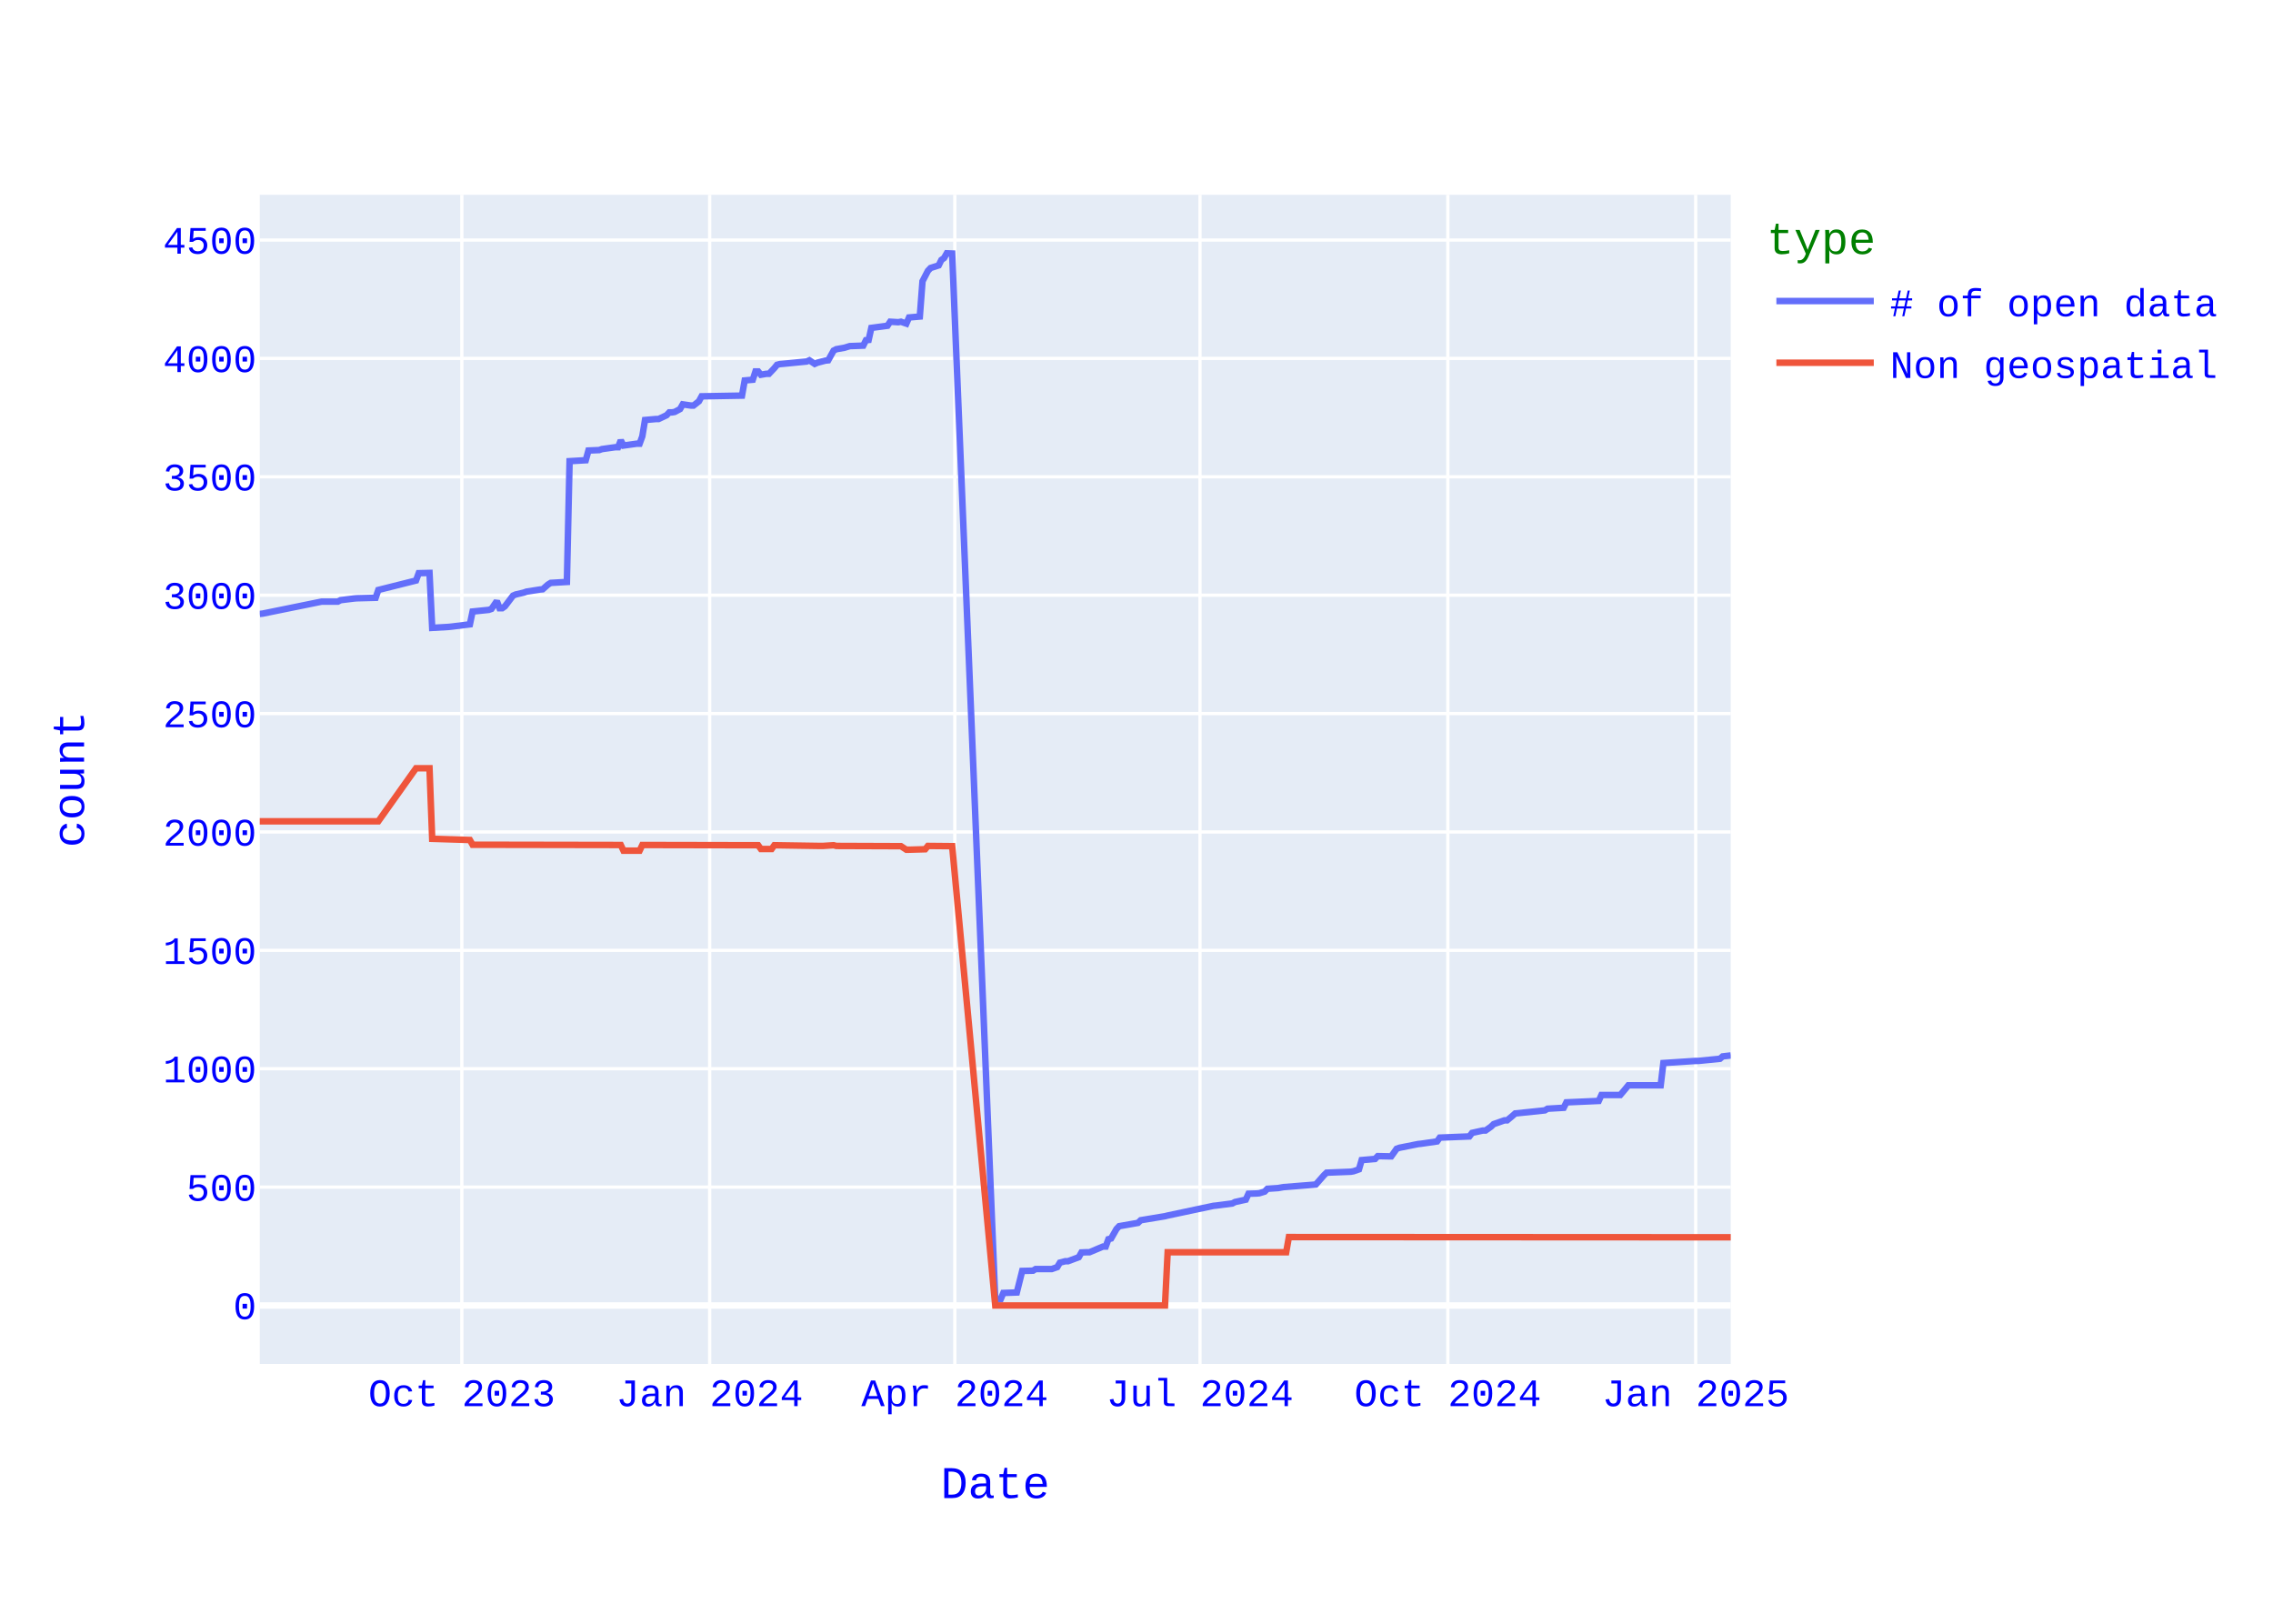
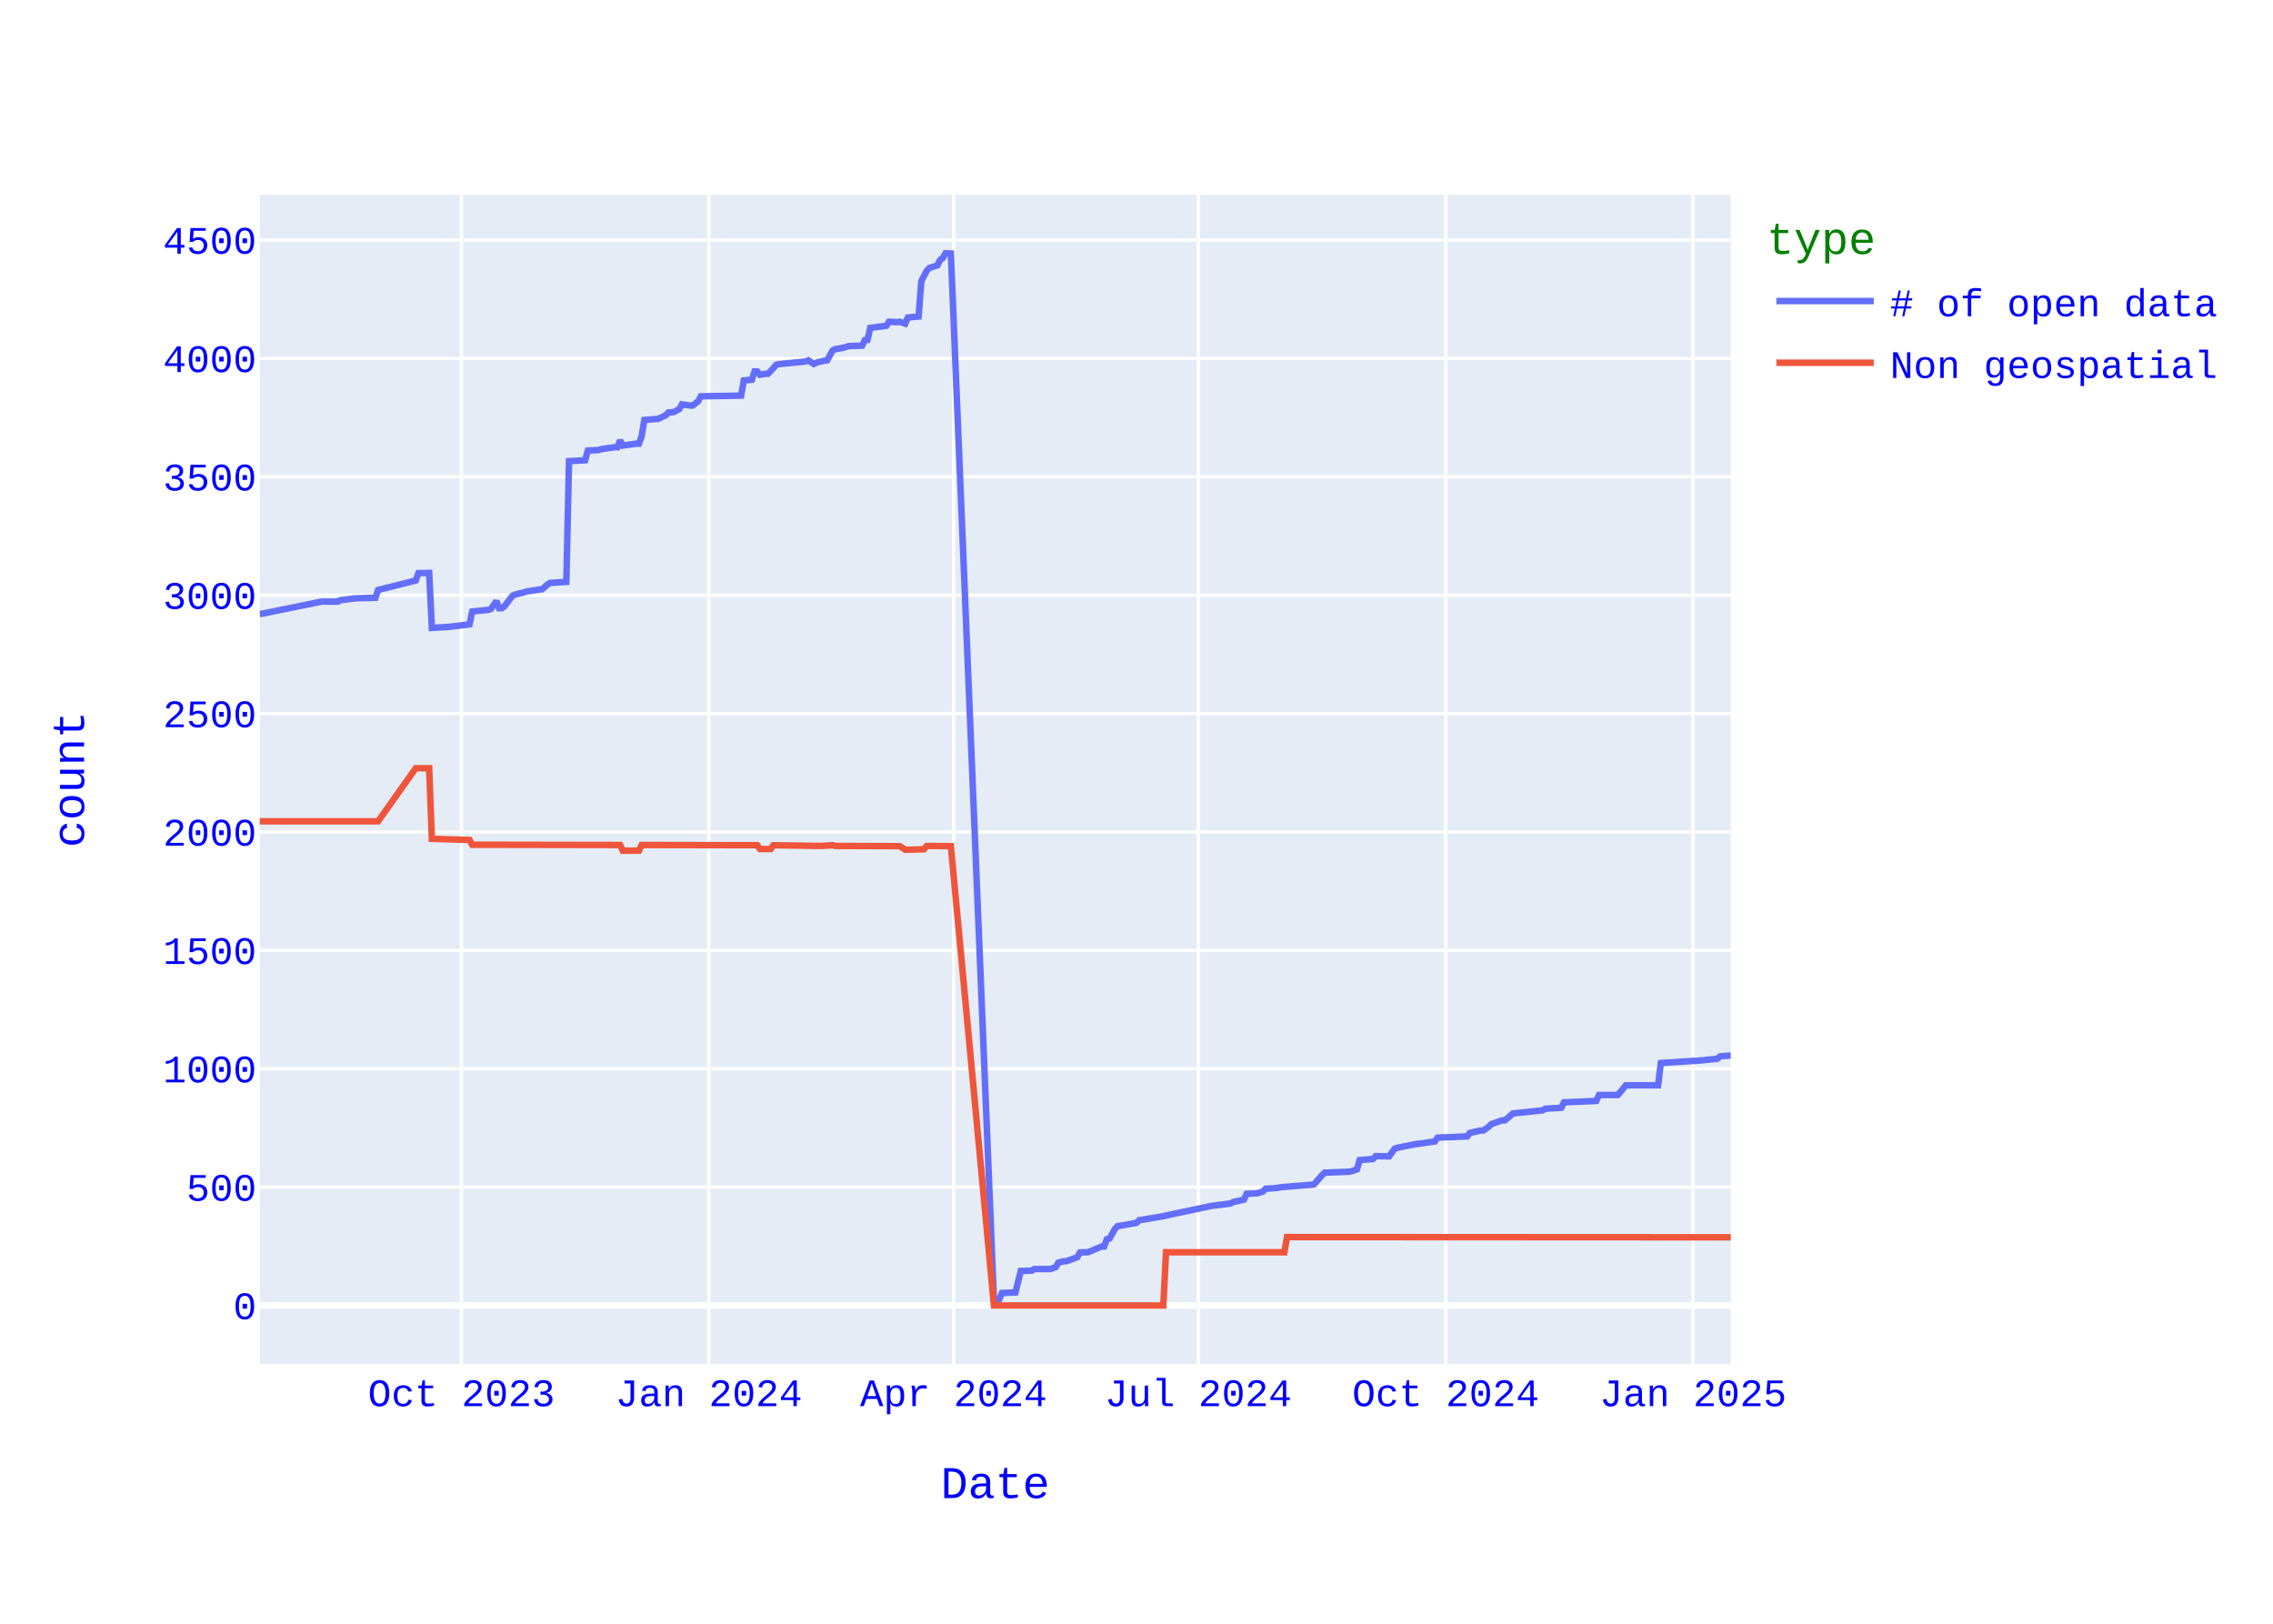
<svg xmlns="http://www.w3.org/2000/svg" class="main-svg" width="700" height="500" style="" viewBox="0 0 700 500">
  <rect x="0" y="0" width="700" height="500" style="fill: rgb(255, 255, 255); fill-opacity: 1;" />
-   <defs id="defs-a40880">
+   <defs id="defs-77ed26">
    <g class="clips">
-       <clipPath id="clipa40880xyplot" class="plotclip">
+       <clipPath id="clip77ed26xyplot" class="plotclip">
        <rect width="453" height="360" />
      </clipPath>
-       <clipPath class="axesclip" id="clipa40880x">
+       <clipPath class="axesclip" id="clip77ed26x">
        <rect x="80" y="0" width="453" height="500" />
      </clipPath>
-       <clipPath class="axesclip" id="clipa40880y">
+       <clipPath class="axesclip" id="clip77ed26y">
        <rect x="0" y="60" width="700" height="360" />
      </clipPath>
-       <clipPath class="axesclip" id="clipa40880xy">
+       <clipPath class="axesclip" id="clip77ed26xy">
        <rect x="80" y="60" width="453" height="360" />
      </clipPath>
    </g>
    <g class="gradients" />
    <g class="patterns" />
  </defs>
  <g class="bglayer">
    <rect class="bg" x="80" y="60" width="453" height="360" style="fill: rgb(229, 236, 246); fill-opacity: 1; stroke-width: 0;" />
  </g>
  <g class="layer-below">
    <g class="imagelayer" />
    <g class="shapelayer" />
  </g>
  <g class="cartesianlayer">
    <g class="subplot xy">
      <g class="layer-subplot">
        <g class="shapelayer" />
        <g class="imagelayer" />
      </g>
      <g class="minor-gridlayer">
        <g class="x" />
        <g class="y" />
      </g>
      <g class="gridlayer">
        <g class="x">
-           <path class="xgrid crisp" transform="translate(142.23,0)" d="M0,60v360" style="stroke: rgb(255, 255, 255); stroke-opacity: 1; stroke-width: 1px;" />
-           <path class="xgrid crisp" transform="translate(218.55,0)" d="M0,60v360" style="stroke: rgb(255, 255, 255); stroke-opacity: 1; stroke-width: 1px;" />
-           <path class="xgrid crisp" transform="translate(294.05,0)" d="M0,60v360" style="stroke: rgb(255, 255, 255); stroke-opacity: 1; stroke-width: 1px;" />
-           <path class="xgrid crisp" transform="translate(369.55,0)" d="M0,60v360" style="stroke: rgb(255, 255, 255); stroke-opacity: 1; stroke-width: 1px;" />
-           <path class="xgrid crisp" transform="translate(445.88,0)" d="M0,60v360" style="stroke: rgb(255, 255, 255); stroke-opacity: 1; stroke-width: 1px;" />
-           <path class="xgrid crisp" transform="translate(522.21,0)" d="M0,60v360" style="stroke: rgb(255, 255, 255); stroke-opacity: 1; stroke-width: 1px;" />
+           <path class="xgrid crisp" transform="translate(142.11,0)" d="M0,60v360" style="stroke: rgb(255, 255, 255); stroke-opacity: 1; stroke-width: 1px;" />
+           <path class="xgrid crisp" transform="translate(218.3,0)" d="M0,60v360" style="stroke: rgb(255, 255, 255); stroke-opacity: 1; stroke-width: 1px;" />
+           <path class="xgrid crisp" transform="translate(293.66,0)" d="M0,60v360" style="stroke: rgb(255, 255, 255); stroke-opacity: 1; stroke-width: 1px;" />
+           <path class="xgrid crisp" transform="translate(369.03,0)" d="M0,60v360" style="stroke: rgb(255, 255, 255); stroke-opacity: 1; stroke-width: 1px;" />
+           <path class="xgrid crisp" transform="translate(445.22,0)" d="M0,60v360" style="stroke: rgb(255, 255, 255); stroke-opacity: 1; stroke-width: 1px;" />
+           <path class="xgrid crisp" transform="translate(521.41,0)" d="M0,60v360" style="stroke: rgb(255, 255, 255); stroke-opacity: 1; stroke-width: 1px;" />
        </g>
        <g class="y">
          <path class="ygrid crisp" transform="translate(0,365.55)" d="M80,0h453" style="stroke: rgb(255, 255, 255); stroke-opacity: 1; stroke-width: 1px;" />
          <path class="ygrid crisp" transform="translate(0,329.09)" d="M80,0h453" style="stroke: rgb(255, 255, 255); stroke-opacity: 1; stroke-width: 1px;" />
          <path class="ygrid crisp" transform="translate(0,292.64)" d="M80,0h453" style="stroke: rgb(255, 255, 255); stroke-opacity: 1; stroke-width: 1px;" />
          <path class="ygrid crisp" transform="translate(0,256.19)" d="M80,0h453" style="stroke: rgb(255, 255, 255); stroke-opacity: 1; stroke-width: 1px;" />
          <path class="ygrid crisp" transform="translate(0,219.73)" d="M80,0h453" style="stroke: rgb(255, 255, 255); stroke-opacity: 1; stroke-width: 1px;" />
          <path class="ygrid crisp" transform="translate(0,183.28)" d="M80,0h453" style="stroke: rgb(255, 255, 255); stroke-opacity: 1; stroke-width: 1px;" />
          <path class="ygrid crisp" transform="translate(0,146.82)" d="M80,0h453" style="stroke: rgb(255, 255, 255); stroke-opacity: 1; stroke-width: 1px;" />
          <path class="ygrid crisp" transform="translate(0,110.37)" d="M80,0h453" style="stroke: rgb(255, 255, 255); stroke-opacity: 1; stroke-width: 1px;" />
          <path class="ygrid crisp" transform="translate(0,73.92)" d="M80,0h453" style="stroke: rgb(255, 255, 255); stroke-opacity: 1; stroke-width: 1px;" />
        </g>
      </g>
      <g class="zerolinelayer">
        <path class="yzl zl crisp" transform="translate(0,402)" d="M80,0h453" style="stroke: rgb(255, 255, 255); stroke-opacity: 1; stroke-width: 2px;" />
      </g>
      <path class="xlines-below" />
      <path class="ylines-below" />
      <g class="overlines-below" />
      <g class="xaxislayer-below" />
      <g class="yaxislayer-below" />
      <g class="overaxes-below" />
-       <g class="plot" transform="translate(80,60)" clip-path="url(#clipa40880xyplot)">
+       <g class="plot" transform="translate(80,60)" clip-path="url(#clip77ed26xyplot)">
        <g class="scatterlayer mlayer">
-           <g class="trace scatter trace5e5330" style="stroke-miterlimit: 2; opacity: 1;">
+           <g class="trace scatter trace19df47" style="stroke-miterlimit: 2; opacity: 1;">
            <g class="fills" />
            <g class="errorbars" />
            <g class="lines">
-               <path class="js-line" d="M453,265.01L450.51,265.3L449.68,266.03L443.04,266.69L442.21,266.69L432.26,267.34L431.43,274.2L421.47,274.2L420.64,275.22L418.98,277.19L418.15,277.19L413.18,277.19L412.35,279.01L402.39,279.45L401.56,281.12L396.58,281.41L395.75,281.92L386.63,282.87L385.8,283.6L384.14,284.99L383.31,284.99L379.99,286.15L379.16,286.95L377.5,288.12L376.67,288.12L373.35,288.85L372.52,289.94L363.4,290.31L362.57,291.48L357.59,292.2L356.76,292.28L350.95,293.44L350.12,293.74L348.46,296.07L347.63,296.07L344.31,296L343.48,296.87L339.34,297.23L338.51,300.08L336.85,300.66L336.02,300.81L328.55,301.1L327.72,301.9L325.23,304.74L324.4,304.82L315.27,305.55L313.62,305.84L310.3,306.06L309.47,306.93L307.81,307.44L306.98,307.51L304.49,307.59L303.66,309.41L300.34,310.14L299.51,310.58L294.53,311.23L293.7,311.31L279.6,314.3L278.77,314.51L271.3,315.75L270.47,316.56L264.66,317.58L263.84,318.45L262.18,321.37L261.35,321.59L260.52,323.85L259.69,323.85L255.54,325.6L254.71,325.6L253.05,325.67L252.22,327.13L248.9,328.37L248.07,328.37L246.41,328.8L245.58,330.19L243.92,330.77L243.09,330.77L238.95,330.77L238.12,331.28L234.8,331.36L233.14,337.99L228.99,338.14L228.16,340.1L226.5,340.18L213.23,18.07L211.57,18L210.74,19.46L209.91,20.04L209.08,21.72L206.59,22.52L205.76,23.4L204.1,26.6L203.27,37.47L199.95,37.76L199.12,39.65L197.46,39.07L196.63,39.22L194.14,39.07L193.31,40.31L188.34,40.97L187.51,44.68L186.68,44.76L185.85,46.43L181.7,46.58L180.04,47.09L177.55,47.53L176.72,47.96L175.06,50.95L174.23,51.03L171.74,51.68L170.91,52.05L169.25,50.95L168.42,51.32L160.96,52.05L160.13,52.12L159.3,52.34L158.47,53.36L156.81,55.11L155.98,55.11L154.32,55.4L153.49,54.38L152.66,54.38L151.83,56.93L149.34,57.15L148.51,61.82L136.07,62.04L135.24,63.57L133.58,64.88L132.75,64.88L130.26,64.51L129.43,65.97L127.77,66.85L126.94,66.99L126.11,66.99L125.28,67.87L122.79,69.04L121.96,69.04L118.64,69.33L117.81,74.36L116.98,76.62L116.15,76.62L112.01,77.2L111.18,75.6L110.35,77.71L109.52,77.71L105.37,78.29L104.54,78.59L101.22,78.73L100.39,81.72L95.41,82.01L94.58,119.2L89.6,119.49L88.77,120L87.12,121.46L86.29,121.53L82.14,122.18L81.31,122.48L78.82,123.06L77.99,123.42L75.5,126.7L74.67,127.29L73.84,127.29L73.01,125.1L71.35,127.51L70.52,127.8L65.54,128.31L64.71,132.25L58.91,132.97L58.08,133.05L53.1,133.34L52.27,116.42L48.95,116.5L48.12,118.76L36.51,121.67L35.68,124.08L29.87,124.23L29.04,124.3L24.89,124.81L24.06,125.25L19.08,125.25L0.83,128.96L0,129.04" style="vector-effect: none; fill: none; stroke: rgb(99, 110, 250); stroke-opacity: 1; stroke-width: 2px; opacity: 1;" />
+               <path class="js-line" d="M453,265.01L449.69,265.3L448.86,266.03L442.23,266.69L441.41,266.69L431.47,267.34L430.64,274.2L420.7,274.2L419.87,275.22L418.22,277.19L417.39,277.19L412.42,277.19L411.59,279.01L401.65,279.45L400.83,281.12L395.86,281.41L395.03,281.92L385.92,282.87L385.09,283.6L383.44,284.99L382.61,284.99L379.29,286.15L378.47,286.95L376.81,288.12L375.98,288.12L372.67,288.85L371.84,289.94L362.73,290.31L361.9,291.48L356.93,292.2L356.11,292.28L350.31,293.44L349.48,293.74L347.82,296.07L347,296.07L343.68,296L342.86,296.87L338.71,297.23L337.89,300.08L336.23,300.66L335.4,300.81L327.95,301.1L327.12,301.9L324.64,304.74L323.81,304.82L314.7,305.55L313.04,305.84L309.73,306.06L308.9,306.93L307.24,307.44L306.42,307.51L303.93,307.59L303.1,309.41L299.79,310.14L298.96,310.58L293.99,311.23L293.17,311.31L279.09,314.3L278.26,314.51L270.81,315.75L269.98,316.56L264.18,317.58L263.35,318.45L261.7,321.37L260.87,321.59L260.04,323.85L259.21,323.85L255.07,325.6L254.24,325.6L252.59,325.67L251.76,327.13L248.45,328.37L247.62,328.37L245.96,328.8L245.13,330.19L243.48,330.77L242.65,330.77L238.51,330.77L237.68,331.28L234.37,331.36L232.71,337.99L228.57,338.14L227.74,340.1L226.09,340.18L212.84,18.07L211.18,18L210.35,19.46L209.52,20.04L208.69,21.72L206.21,22.52L205.38,23.4L203.73,26.6L202.9,37.47L199.59,37.76L198.76,39.65L197.1,39.07L196.27,39.22L193.79,39.07L192.96,40.31L187.99,40.97L187.16,44.68L186.33,44.76L185.51,46.43L181.37,46.58L179.71,47.09L177.22,47.53L176.4,47.96L174.74,50.95L173.91,51.03L171.43,51.68L170.6,52.05L168.94,50.95L168.12,51.32L160.66,52.05L159.83,52.12L159.01,52.34L158.18,53.36L156.52,55.11L155.69,55.11L154.04,55.4L153.21,54.38L152.38,54.38L151.55,56.93L149.07,57.15L148.24,61.82L135.82,62.04L134.99,63.57L133.33,64.88L132.5,64.88L130.02,64.51L129.19,65.97L127.54,66.85L126.71,66.99L125.88,66.99L125.05,67.87L122.57,69.04L121.74,69.04L118.43,69.33L117.6,74.36L116.77,76.62L115.94,76.62L111.8,77.2L110.97,75.6L110.14,77.71L109.32,77.71L105.18,78.29L104.35,78.59L101.03,78.73L100.21,81.72L95.24,82.01L94.41,119.2L89.44,119.49L88.61,120L86.96,121.46L86.13,121.53L81.99,122.18L81.16,122.48L78.67,123.06L77.85,123.42L75.36,126.7L74.53,127.29L73.71,127.29L72.88,125.1L71.22,127.51L70.39,127.8L65.42,128.31L64.6,132.25L58.8,132.97L57.97,133.05L53,133.34L52.17,116.42L48.86,116.5L48.03,118.76L36.44,121.67L35.61,124.08L29.81,124.23L28.99,124.3L24.84,124.81L24.02,125.25L19.05,125.25L0.83,128.96L0,129.04" style="vector-effect: none; fill: none; stroke: rgb(99, 110, 250); stroke-opacity: 1; stroke-width: 2px; opacity: 1;" />
            </g>
            <g class="points" />
            <g class="text" />
          </g>
-           <g class="trace scatter trace583bd6" style="stroke-miterlimit: 2; opacity: 1;">
+           <g class="trace scatter trace019e0b" style="stroke-miterlimit: 2; opacity: 1;">
            <g class="fills" />
            <g class="errorbars" />
            <g class="lines">
-               <path class="js-line" d="M453,321L316.93,320.93L316.1,325.6L279.6,325.6L278.77,342L226.5,342L213.23,200.56L205.76,200.49L204.93,201.51L199.95,201.65L199.12,201.65L197.46,200.56L196.63,200.56L177.55,200.49L176.72,200.27L173.4,200.49L172.57,200.49L158.47,200.27L157.64,201.43L154.32,201.43L153.49,200.27L117.81,200.2L116.98,201.95L112.01,201.95L111.18,200.2L65.54,200.12L64.71,198.66L53.1,198.3L52.27,176.57L48.12,176.57L36.51,192.9L0,192.9" style="vector-effect: none; fill: none; stroke: rgb(239, 85, 59); stroke-opacity: 1; stroke-width: 2px; opacity: 1;" />
+               <path class="js-line" d="M453,321L316.35,320.93L315.53,325.6L279.09,325.6L278.26,342L226.09,342L212.84,200.56L205.38,200.49L204.55,201.51L199.59,201.65L198.76,201.65L197.1,200.56L196.27,200.56L177.22,200.49L176.4,200.27L173.08,200.49L172.26,200.49L158.18,200.27L157.35,201.43L154.04,201.43L153.21,200.27L117.6,200.2L116.77,201.95L111.8,201.95L110.97,200.2L65.42,200.12L64.6,198.66L53,198.3L52.17,176.57L48.03,176.57L36.44,192.9L0,192.9" style="vector-effect: none; fill: none; stroke: rgb(239, 85, 59); stroke-opacity: 1; stroke-width: 2px; opacity: 1;" />
            </g>
            <g class="points" />
            <g class="text" />
          </g>
        </g>
      </g>
      <g class="overplot" />
      <path class="xlines-above crisp" d="M0,0" style="fill: none;" />
      <path class="ylines-above crisp" d="M0,0" style="fill: none;" />
      <g class="overlines-above" />
      <g class="xaxislayer-above">
        <g class="xtick">
-           <text text-anchor="middle" x="0" y="433" transform="translate(142.23,0)" style="font-family: 'Courier New'; font-size: 12px; fill: rgb(0, 0, 255); fill-opacity: 1; white-space: pre; opacity: 1;">Oct 2023</text>
-         </g>
-         <g class="xtick">
-           <text text-anchor="middle" x="0" y="433" style="font-family: 'Courier New'; font-size: 12px; fill: rgb(0, 0, 255); fill-opacity: 1; white-space: pre; opacity: 1;" transform="translate(218.55,0)">Jan 2024</text>
-         </g>
-         <g class="xtick">
-           <text text-anchor="middle" x="0" y="433" style="font-family: 'Courier New'; font-size: 12px; fill: rgb(0, 0, 255); fill-opacity: 1; white-space: pre; opacity: 1;" transform="translate(294.05,0)">Apr 2024</text>
-         </g>
-         <g class="xtick">
-           <text text-anchor="middle" x="0" y="433" style="font-family: 'Courier New'; font-size: 12px; fill: rgb(0, 0, 255); fill-opacity: 1; white-space: pre; opacity: 1;" transform="translate(369.55,0)">Jul 2024</text>
-         </g>
-         <g class="xtick">
-           <text text-anchor="middle" x="0" y="433" style="font-family: 'Courier New'; font-size: 12px; fill: rgb(0, 0, 255); fill-opacity: 1; white-space: pre; opacity: 1;" transform="translate(445.88,0)">Oct 2024</text>
-         </g>
-         <g class="xtick">
-           <text text-anchor="middle" x="0" y="433" style="font-family: 'Courier New'; font-size: 12px; fill: rgb(0, 0, 255); fill-opacity: 1; white-space: pre; opacity: 1;" transform="translate(522.21,0)">Jan 2025</text>
+           <text text-anchor="middle" x="0" y="433" transform="translate(142.11,0)" style="font-family: 'Courier New'; font-size: 12px; fill: rgb(0, 0, 255); fill-opacity: 1; white-space: pre; opacity: 1;">Oct 2023</text>
+         </g>
+         <g class="xtick">
+           <text text-anchor="middle" x="0" y="433" style="font-family: 'Courier New'; font-size: 12px; fill: rgb(0, 0, 255); fill-opacity: 1; white-space: pre; opacity: 1;" transform="translate(218.3,0)">Jan 2024</text>
+         </g>
+         <g class="xtick">
+           <text text-anchor="middle" x="0" y="433" style="font-family: 'Courier New'; font-size: 12px; fill: rgb(0, 0, 255); fill-opacity: 1; white-space: pre; opacity: 1;" transform="translate(293.66,0)">Apr 2024</text>
+         </g>
+         <g class="xtick">
+           <text text-anchor="middle" x="0" y="433" style="font-family: 'Courier New'; font-size: 12px; fill: rgb(0, 0, 255); fill-opacity: 1; white-space: pre; opacity: 1;" transform="translate(369.03,0)">Jul 2024</text>
+         </g>
+         <g class="xtick">
+           <text text-anchor="middle" x="0" y="433" style="font-family: 'Courier New'; font-size: 12px; fill: rgb(0, 0, 255); fill-opacity: 1; white-space: pre; opacity: 1;" transform="translate(445.22,0)">Oct 2024</text>
+         </g>
+         <g class="xtick">
+           <text text-anchor="middle" x="0" y="433" style="font-family: 'Courier New'; font-size: 12px; fill: rgb(0, 0, 255); fill-opacity: 1; white-space: pre; opacity: 1;" transform="translate(521.41,0)">Jan 2025</text>
        </g>
      </g>
      <g class="yaxislayer-above">
        <g class="ytick">
          <text text-anchor="end" x="79" y="4.2" transform="translate(0,402)" style="font-family: 'Courier New'; font-size: 12px; fill: rgb(0, 0, 255); fill-opacity: 1; white-space: pre; opacity: 1;">0</text>
        </g>
        <g class="ytick">
          <text text-anchor="end" x="79" y="4.2" style="font-family: 'Courier New'; font-size: 12px; fill: rgb(0, 0, 255); fill-opacity: 1; white-space: pre; opacity: 1;" transform="translate(0,365.55)">500</text>
        </g>
        <g class="ytick">
          <text text-anchor="end" x="79" y="4.2" style="font-family: 'Courier New'; font-size: 12px; fill: rgb(0, 0, 255); fill-opacity: 1; white-space: pre; opacity: 1;" transform="translate(0,329.09)">1000</text>
        </g>
        <g class="ytick">
          <text text-anchor="end" x="79" y="4.2" style="font-family: 'Courier New'; font-size: 12px; fill: rgb(0, 0, 255); fill-opacity: 1; white-space: pre; opacity: 1;" transform="translate(0,292.64)">1500</text>
        </g>
        <g class="ytick">
          <text text-anchor="end" x="79" y="4.2" style="font-family: 'Courier New'; font-size: 12px; fill: rgb(0, 0, 255); fill-opacity: 1; white-space: pre; opacity: 1;" transform="translate(0,256.19)">2000</text>
        </g>
        <g class="ytick">
          <text text-anchor="end" x="79" y="4.2" style="font-family: 'Courier New'; font-size: 12px; fill: rgb(0, 0, 255); fill-opacity: 1; white-space: pre; opacity: 1;" transform="translate(0,219.73)">2500</text>
        </g>
        <g class="ytick">
          <text text-anchor="end" x="79" y="4.2" style="font-family: 'Courier New'; font-size: 12px; fill: rgb(0, 0, 255); fill-opacity: 1; white-space: pre; opacity: 1;" transform="translate(0,183.28)">3000</text>
        </g>
        <g class="ytick">
          <text text-anchor="end" x="79" y="4.2" style="font-family: 'Courier New'; font-size: 12px; fill: rgb(0, 0, 255); fill-opacity: 1; white-space: pre; opacity: 1;" transform="translate(0,146.82)">3500</text>
        </g>
        <g class="ytick">
          <text text-anchor="end" x="79" y="4.2" style="font-family: 'Courier New'; font-size: 12px; fill: rgb(0, 0, 255); fill-opacity: 1; white-space: pre; opacity: 1;" transform="translate(0,110.37)">4000</text>
        </g>
        <g class="ytick">
          <text text-anchor="end" x="79" y="4.2" style="font-family: 'Courier New'; font-size: 12px; fill: rgb(0, 0, 255); fill-opacity: 1; white-space: pre; opacity: 1;" transform="translate(0,73.92)">4500</text>
        </g>
      </g>
      <g class="overaxes-above" />
    </g>
  </g>
  <g class="polarlayer" />
  <g class="smithlayer" />
  <g class="ternarylayer" />
  <g class="geolayer" />
  <g class="funnelarealayer" />
  <g class="pielayer" />
  <g class="iciclelayer" />
  <g class="treemaplayer" />
  <g class="sunburstlayer" />
  <g class="glimages" />
-   <defs id="topdefs-a40880">
+   <defs id="topdefs-77ed26">
    <g class="clips" />
-     <clipPath id="legenda40880">
+     <clipPath id="legend77ed26">
      <rect width="146" height="67" x="0" y="0" />
    </clipPath>
  </defs>
  <g class="layer-above">
    <g class="imagelayer" />
    <g class="shapelayer" />
  </g>
  <g class="infolayer">
    <g class="legend" pointer-events="all" transform="translate(542.06,60)">
      <rect class="bg" shape-rendering="crispEdges" style="stroke: rgb(68, 68, 68); stroke-opacity: 1; fill: rgb(255, 255, 255); fill-opacity: 1; stroke-width: 0px;" width="146" height="67" x="0" y="0" />
-       <g class="scrollbox" transform="" clip-path="url(#legenda40880)">
+       <g class="scrollbox" transform="" clip-path="url(#legend77ed26)">
        <text class="legendtitletext" text-anchor="start" x="2" y="18.2" style="font-family: 'Courier New'; font-size: 14px; fill: rgb(0, 128, 0); fill-opacity: 1; white-space: pre;">type</text>
        <g class="groups" transform="">
          <g class="traces" transform="translate(0,32.7)" style="opacity: 1;">
            <text class="legendtext" text-anchor="start" x="40" y="4.68" style="font-family: 'Courier New'; font-size: 12px; fill: rgb(0, 0, 255); fill-opacity: 1; white-space: pre;"># of open data</text>
            <g class="layers" style="opacity: 1;">
              <g class="legendfill" />
              <g class="legendlines">
                <path class="js-line" d="M5,0h30" style="fill: none; stroke: rgb(99, 110, 250); stroke-opacity: 1; stroke-width: 2px;" />
              </g>
              <g class="legendsymbols">
                <g class="legendpoints" />
              </g>
            </g>
            <rect class="legendtoggle" x="0" y="-9.5" width="140.828" height="19" style="fill: rgb(0, 0, 0); fill-opacity: 0;" />
          </g>
        </g>
        <g class="groups" transform="">
          <g class="traces" transform="translate(0,51.7)" style="opacity: 1;">
            <text class="legendtext" text-anchor="start" x="40" y="4.68" style="font-family: 'Courier New'; font-size: 12px; fill: rgb(0, 0, 255); fill-opacity: 1; white-space: pre;">Non geospatial</text>
            <g class="layers" style="opacity: 1;">
              <g class="legendfill" />
              <g class="legendlines">
                <path class="js-line" d="M5,0h30" style="fill: none; stroke: rgb(239, 85, 59); stroke-opacity: 1; stroke-width: 2px;" />
              </g>
              <g class="legendsymbols">
                <g class="legendpoints" />
              </g>
            </g>
            <rect class="legendtoggle" x="0" y="-9.5" width="140.828" height="19" style="fill: rgb(0, 0, 0); fill-opacity: 0;" />
          </g>
        </g>
      </g>
      <rect class="scrollbar" rx="20" ry="3" width="0" height="0" style="fill: rgb(128, 139, 164); fill-opacity: 1;" x="0" y="0" />
    </g>
    <g class="g-gtitle" />
    <g class="g-xtitle">
      <text class="xtitle" x="306.5" y="461.3" text-anchor="middle" style="font-family: 'Courier New'; font-size: 14px; fill: rgb(0, 0, 255); opacity: 1; font-weight: normal; white-space: pre;">Date</text>
    </g>
    <g class="g-ytitle">
      <text class="ytitle" transform="rotate(-90,25.8875,240)" x="25.888" y="240" text-anchor="middle" style="font-family: 'Courier New'; font-size: 14px; fill: rgb(0, 0, 255); opacity: 1; font-weight: normal; white-space: pre;">count</text>
    </g>
  </g>
</svg>
